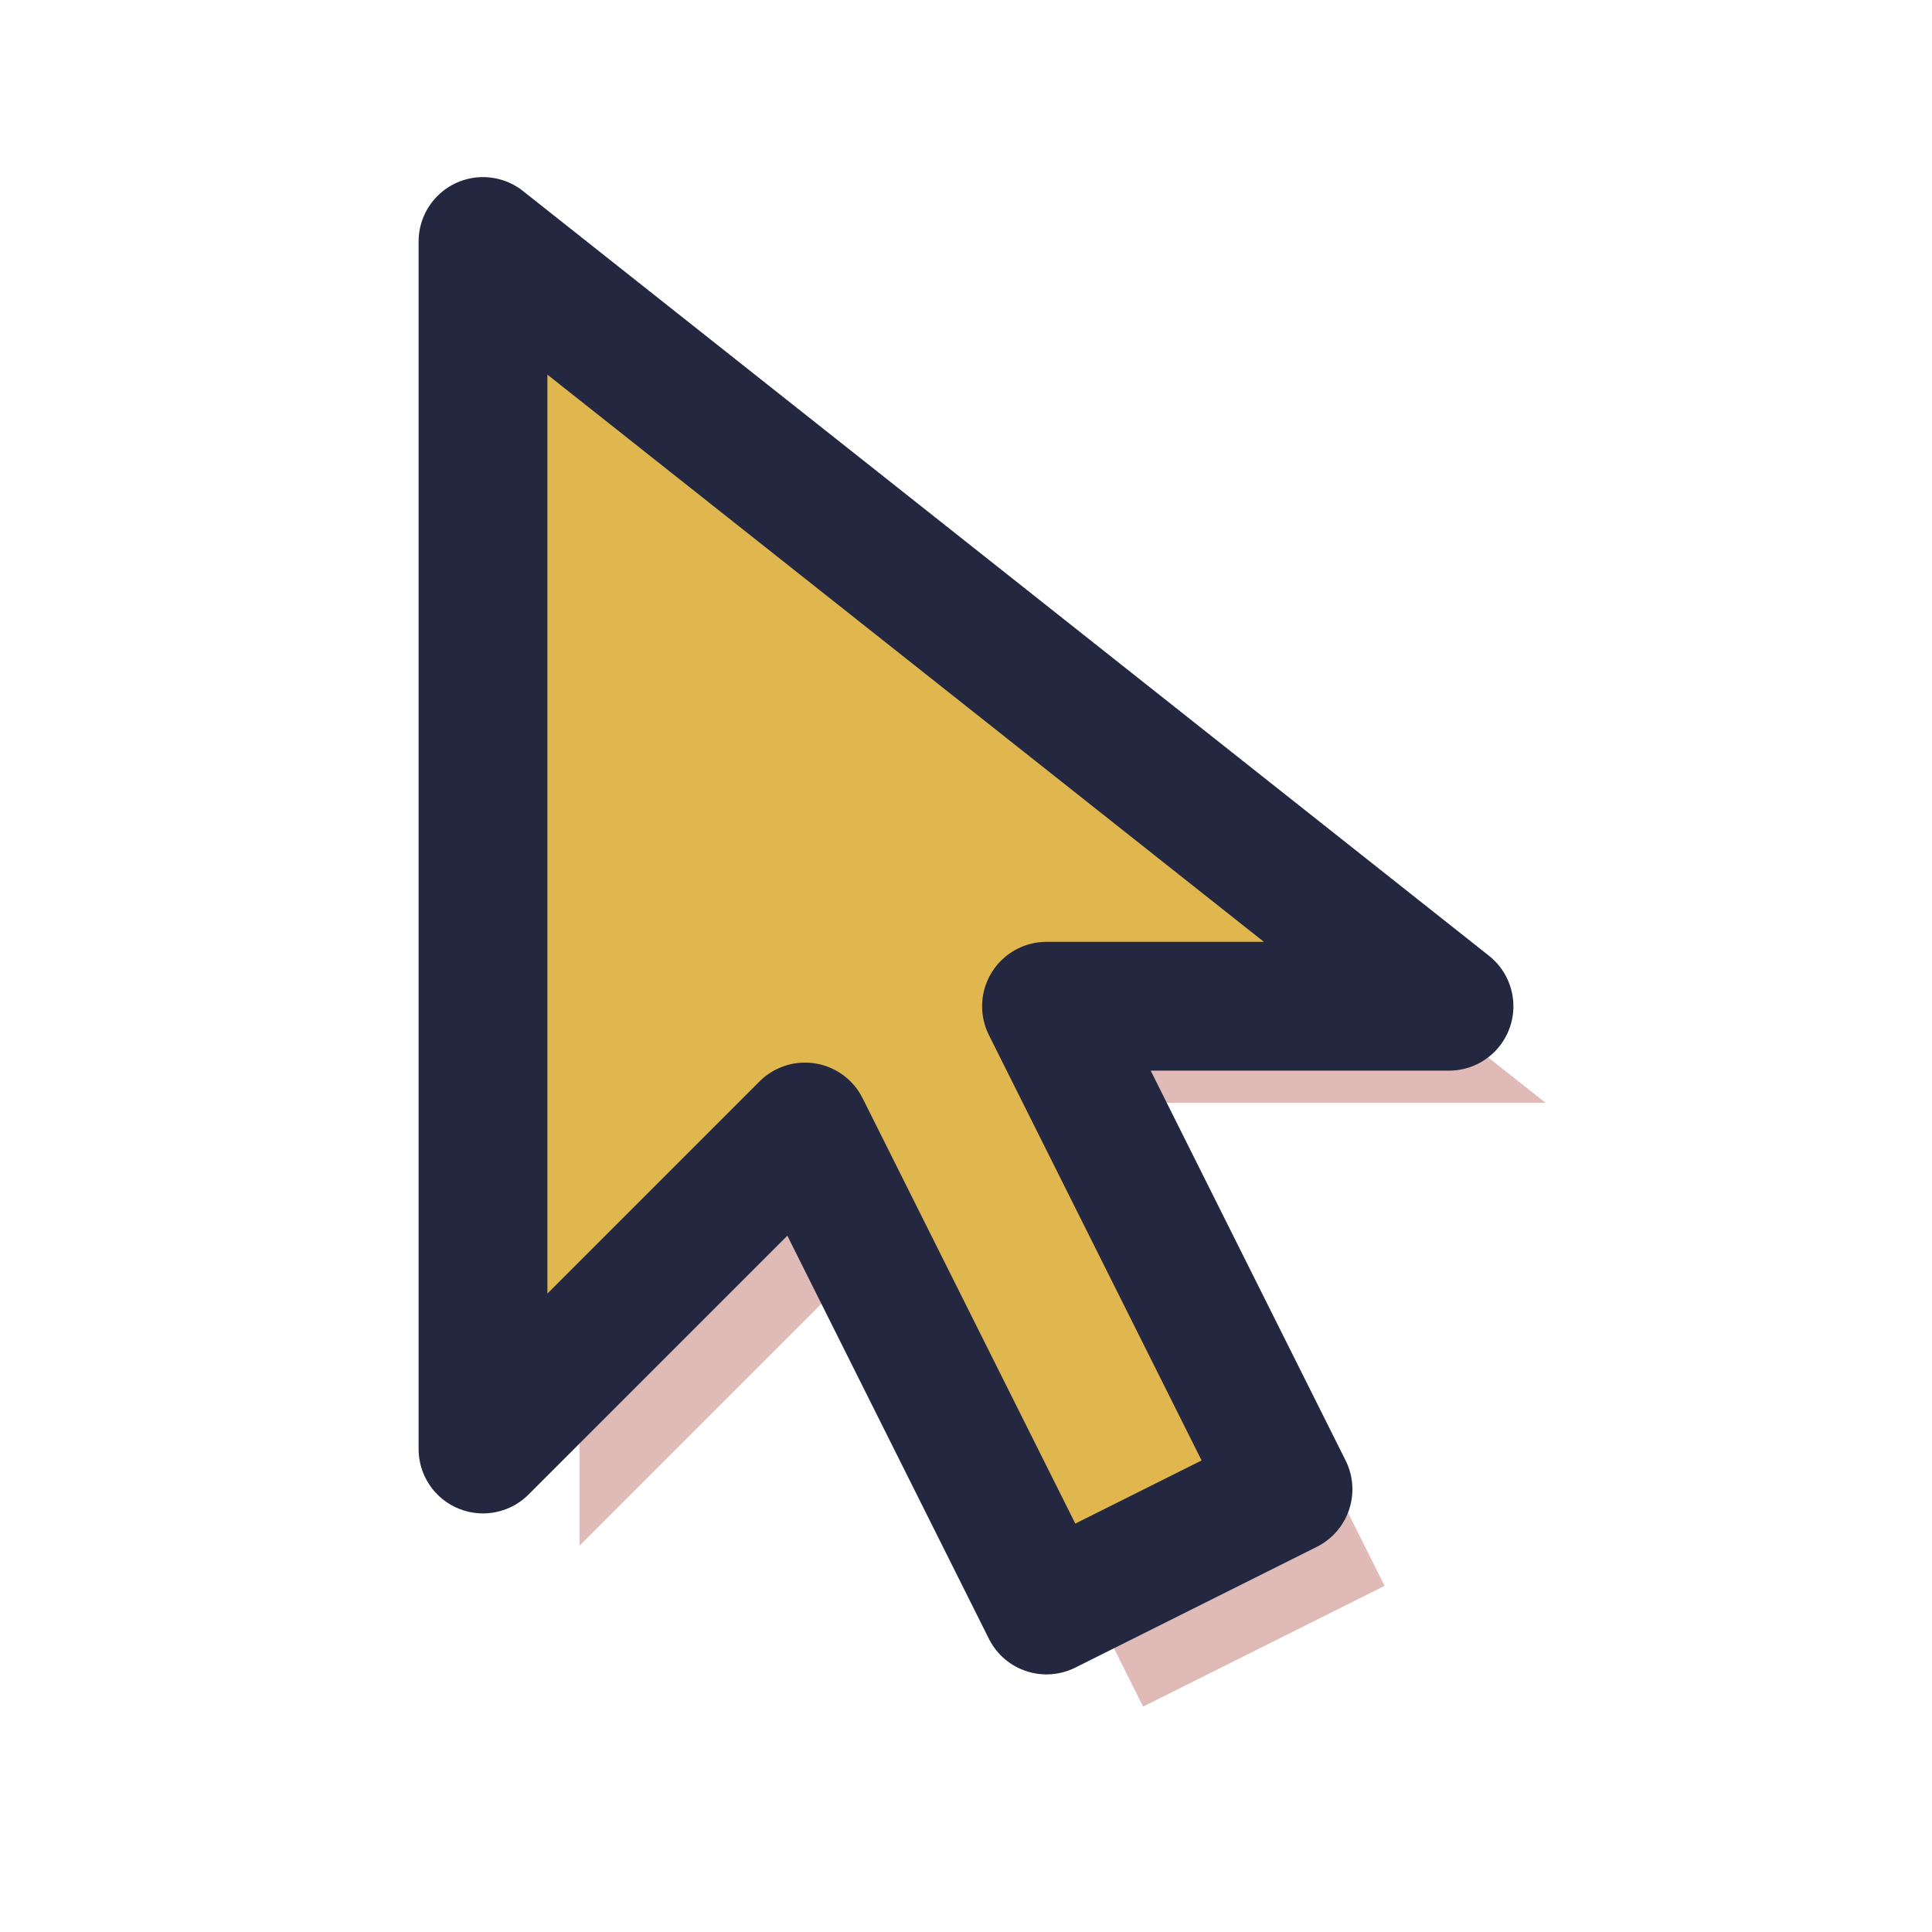
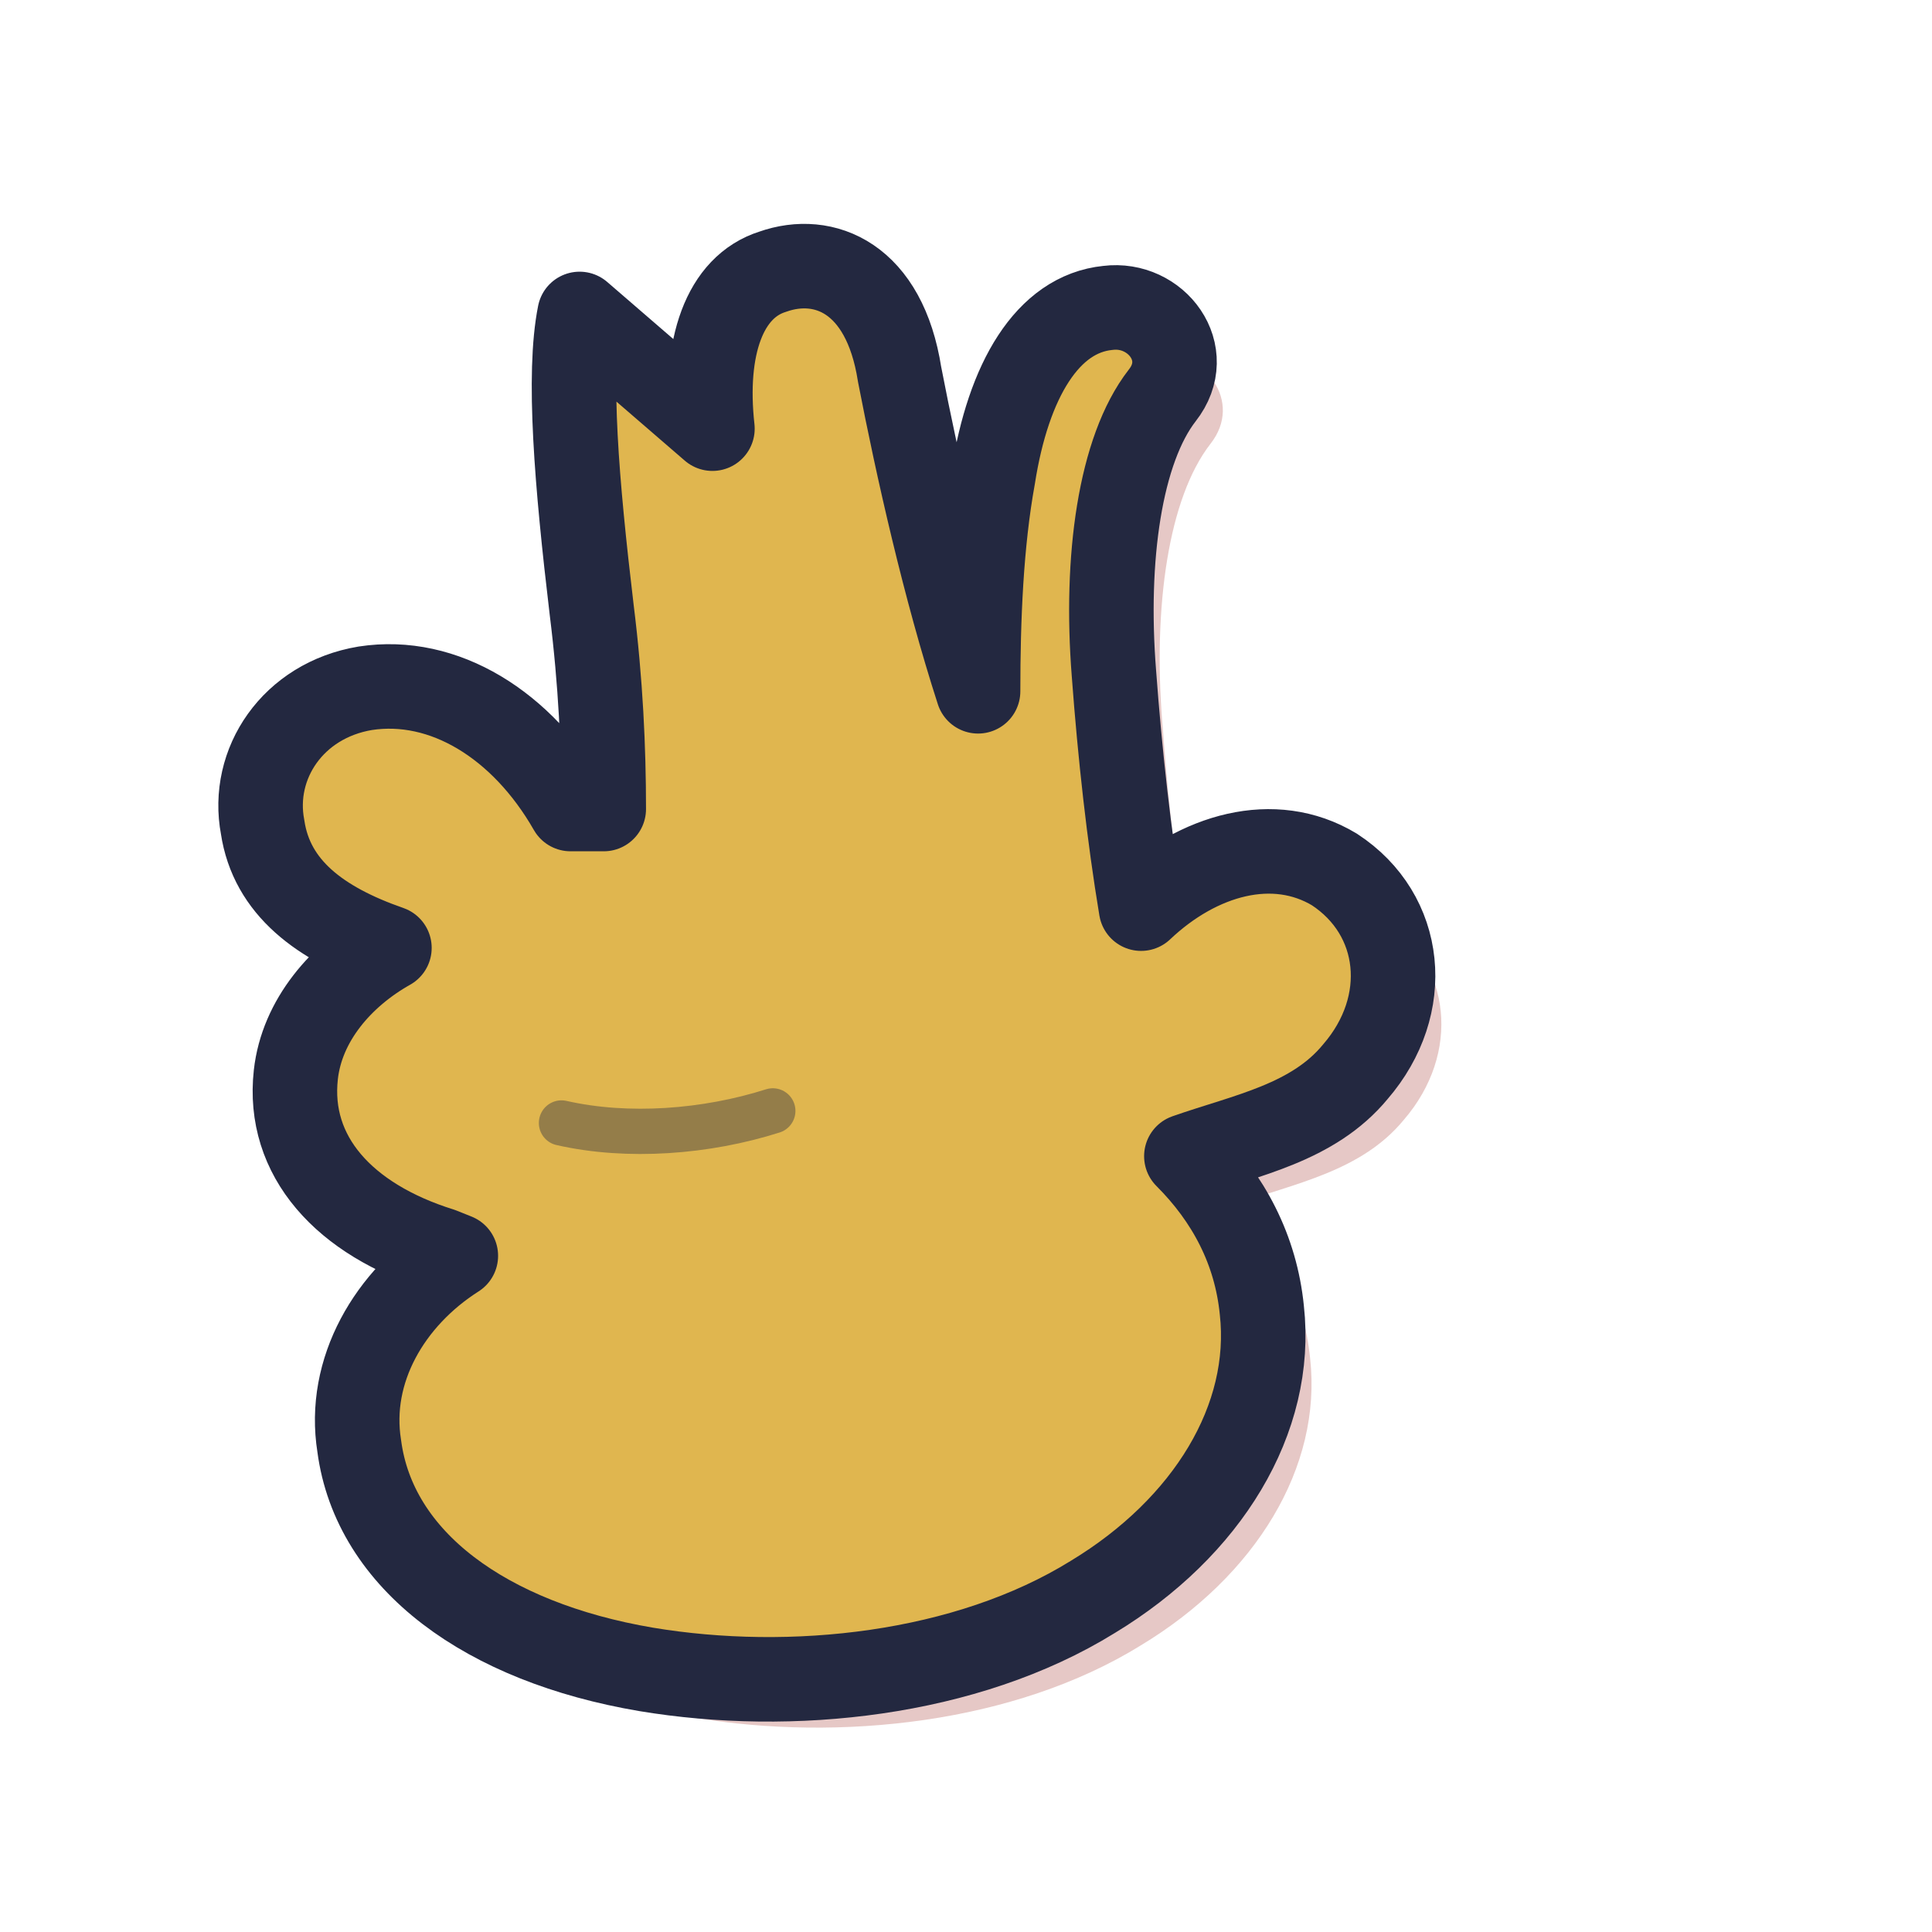
- <svg xmlns="http://www.w3.org/2000/svg" width="48" height="48" viewBox="0 0 48 48" fill="none">
-   <path d="M12 6 L12 36 L20 28 L26 40 L32 37 L26 25 L36 25 Z" transform="translate(2.4 2.4)" fill="#a63a32" opacity="0.35" />
-   <path d="M12 6 L12 36 L20 28 L26 40 L32 37 L26 25 L36 25 Z" fill="#e0b64f" stroke="#232840" stroke-width="3.2" stroke-linejoin="round" />
+ <svg xmlns="http://www.w3.org/2000/svg" width="64" height="64" viewBox="0 0 64 64" fill="none">
+   <path d="M19.2 10.4c-.4 2-.1 5.6.4 9.8.3 2.4.4 4.6.4 6.6h-1.1c-1.6-2.8-4.2-4.4-6.8-4-2.4.4-3.8 2.5-3.4 4.6.3 2 1.9 3.2 4.2 4-1.6.9-2.9 2.4-3.1 4.2-.3 2.7 1.6 4.8 4.8 5.8l.5.2c-2.2 1.4-3.6 3.8-3.2 6.3.5 3.8 4.2 6.5 9.5 7.4 4.8.8 10.6.2 14.8-2.4 3.8-2.3 6-5.9 5.6-9.5-.2-2-1.1-3.7-2.5-5.1 2-.7 4.2-1.1 5.6-2.8 1.9-2.2 1.6-5.2-.7-6.7-2-1.2-4.5-.5-6.4 1.3-.4-2.4-.7-5.1-.9-7.8-.3-3.8.2-7.4 1.6-9.2 1.1-1.4-.2-3.1-1.8-2.9-2 .2-3.3 2.4-3.8 5.6-.4 2.2-.5 4.7-.5 7.1-1.1-3.4-2-7.4-2.6-10.5-.5-3.2-2.5-4-4.2-3.4-1.6.5-2.3 2.5-2 5.2z" transform="translate(1.6 1.6)" fill="#a63a32" opacity="0.28" />
+   <path d="M19.2 10.4c-.4 2-.1 5.6.4 9.8.3 2.4.4 4.6.4 6.6h-1.1c-1.6-2.8-4.2-4.4-6.8-4-2.4.4-3.8 2.5-3.4 4.6.3 2 1.9 3.2 4.2 4-1.6.9-2.9 2.4-3.1 4.2-.3 2.7 1.6 4.8 4.8 5.8l.5.2c-2.2 1.4-3.6 3.8-3.2 6.3.5 3.8 4.2 6.5 9.5 7.4 4.8.8 10.6.2 14.8-2.4 3.8-2.3 6-5.9 5.6-9.5-.2-2-1.1-3.7-2.5-5.1 2-.7 4.2-1.1 5.6-2.8 1.9-2.2 1.6-5.2-.7-6.7-2-1.2-4.5-.5-6.4 1.3-.4-2.4-.7-5.1-.9-7.8-.3-3.8.2-7.4 1.6-9.2 1.1-1.4-.2-3.1-1.8-2.9-2 .2-3.3 2.4-3.8 5.6-.4 2.2-.5 4.7-.5 7.1-1.1-3.4-2-7.4-2.6-10.5-.5-3.2-2.5-4-4.2-3.4-1.6.5-2.3 2.5-2 5.2z" fill="#e0b64f" stroke="#232840" stroke-width="2.8" stroke-linejoin="round" stroke-linecap="round" />
+   <path d="M18.6 37.2c2.2.5 4.8.3 7-.4" stroke="#232840" stroke-width="1.5" stroke-linecap="round" opacity="0.4" />
</svg>
